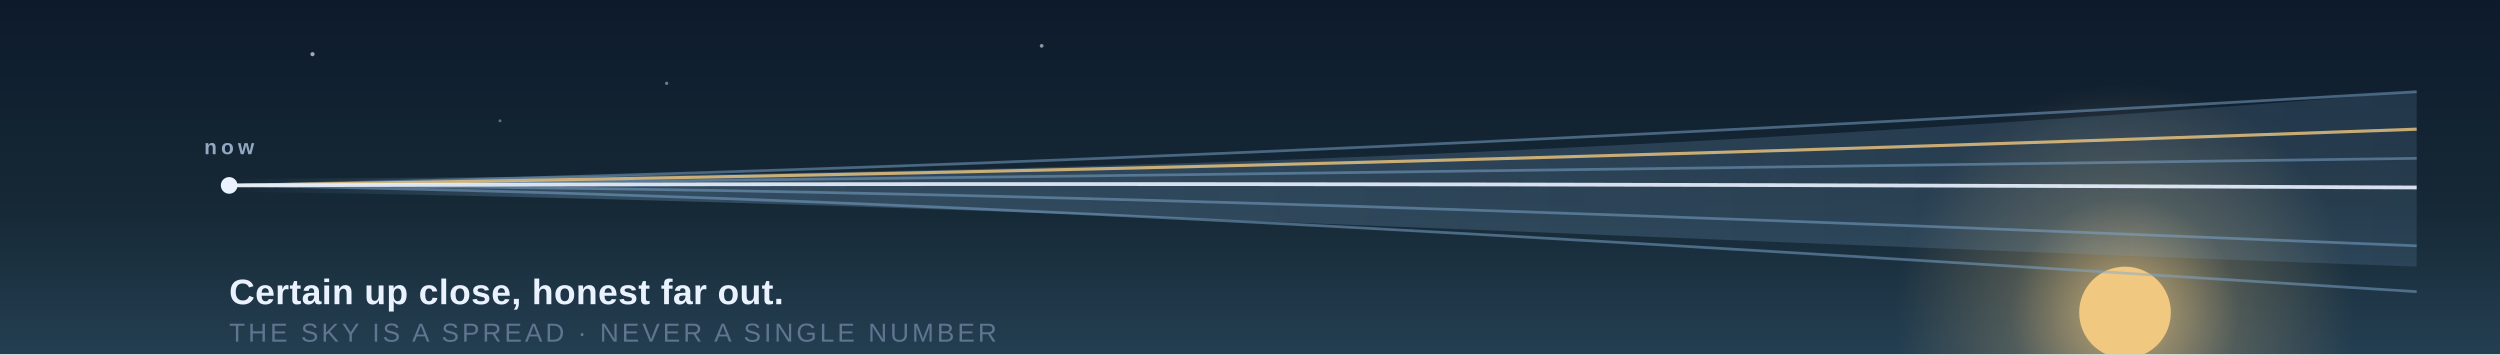
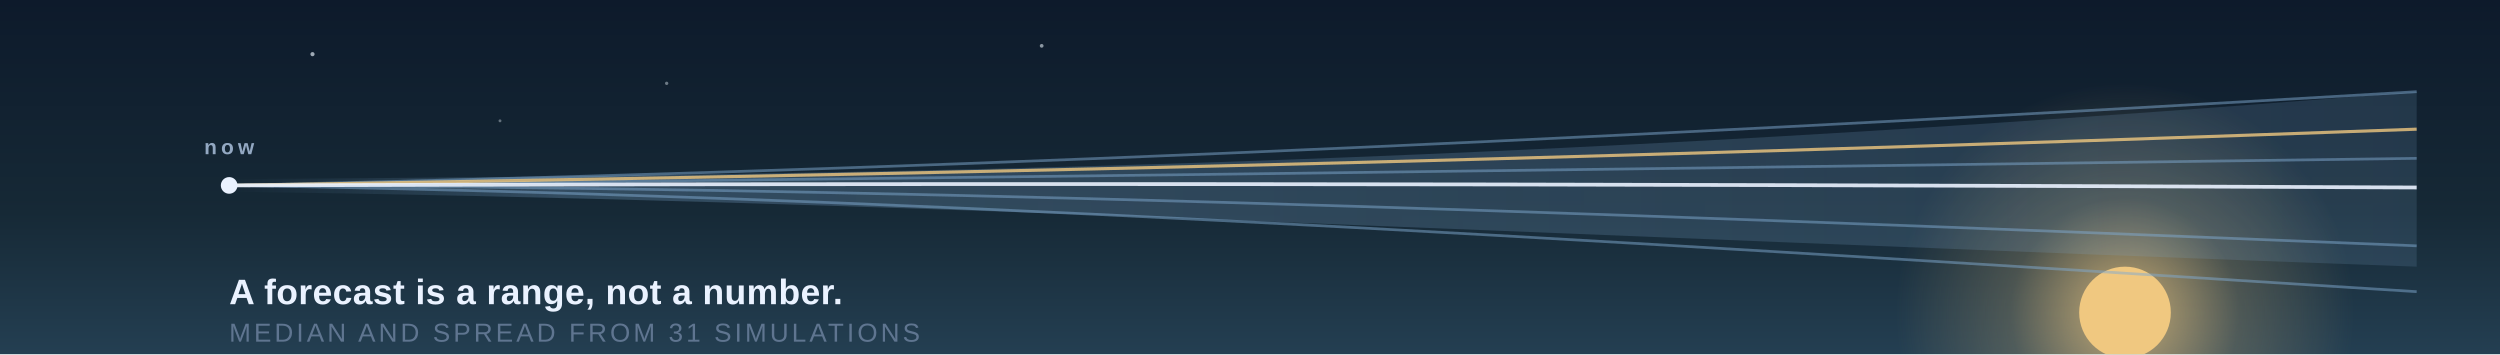
- <svg xmlns="http://www.w3.org/2000/svg" viewBox="0 0 1200 170" width="1200" height="170" role="img" aria-label="certain up close, honest far out — the sky is a spread, never a single number" font-family="'Helvetica Neue',Arial,sans-serif">
+ <svg xmlns="http://www.w3.org/2000/svg" viewBox="0 0 1200 170" width="1200" height="170" role="img" aria-label="a forecast is a range, not a number — median and spread from 31 simulations" font-family="'Helvetica Neue',Arial,sans-serif">
  <defs>
    <linearGradient id="skyF" x1="0" y1="0" x2="0" y2="1">
      <stop offset="0" stop-color="#0d1a2b" />
      <stop offset="0.6" stop-color="#162936" />
      <stop offset="1" stop-color="#243f52" />
    </linearGradient>
    <radialGradient id="glowF" cx="50%" cy="50%" r="50%">
      <stop offset="0" stop-color="#f0c880" stop-opacity="0.8" />
      <stop offset="0.5" stop-color="#f0c880" stop-opacity="0.22" />
      <stop offset="1" stop-color="#f0c880" stop-opacity="0" />
    </radialGradient>
    <linearGradient id="bandF" x1="0" y1="0" x2="1" y2="0">
      <stop offset="0" stop-color="#7fa9d0" stop-opacity="0" />
      <stop offset="0.15" stop-color="#7fa9d0" stop-opacity="0.28" />
      <stop offset="1" stop-color="#7fa9d0" stop-opacity="0.16" />
    </linearGradient>
    <clipPath id="frameF">
      <rect width="1200" height="170" />
    </clipPath>
  </defs>
  <g clip-path="url(#frameF)">
    <rect width="1200" height="170" fill="url(#skyF)" />
    <g fill="#dce6ee">
      <circle cx="150" cy="26" r="1.0" opacity="0.7">
        <animate attributeName="opacity" values="0.7;0.2;0.7" dur="5s" repeatCount="indefinite" />
      </circle>
      <circle cx="320" cy="40" r="0.8" opacity="0.45" />
      <circle cx="500" cy="22" r="0.9" opacity="0.6">
        <animate attributeName="opacity" values="0.6;0.2;0.6" dur="6.4s" repeatCount="indefinite" />
      </circle>
      <circle cx="240" cy="58" r="0.7" opacity="0.4" />
    </g>
    <circle cx="1020" cy="150" r="110" fill="url(#glowF)" />
    <circle cx="1020" cy="150" r="22" fill="#f0c880" />
    <path d="M110 86 C420 84 720 80 1160 44 L1160 128 C720 112 420 96 110 92 Z" fill="url(#bandF)" />
    <g stroke="#7fa9d0" stroke-width="1.3" fill="none" opacity="0.5">
      <path d="M110 89 C420 82 720 70 1160 44" />
      <path d="M110 89 C420 86 720 82 1160 76" />
      <path d="M110 89 C420 90 720 100 1160 118" />
      <path d="M110 89 C420 94 720 112 1160 140" />
    </g>
    <g stroke="#f0c880" stroke-width="1.5" fill="none" opacity="0.8">
      <path d="M110 89 C420 84 720 78 1160 62" />
    </g>
    <path d="M110 89 C420 88 720 88 1160 90" stroke="#eaf2ff" stroke-width="1.8" fill="none" opacity="0.9" />
    <circle cx="110" cy="89" r="4" fill="#eaf2ff" />
    <text x="110" y="74" text-anchor="middle" fill="#93a8c2" font-size="10" font-weight="600" letter-spacing="2" style="text-transform:uppercase">now</text>
-     <text x="110" y="146" fill="#eaf2ff" font-size="17" font-weight="600" letter-spacing="0.2">Certain up close, honest far out.</text>
-     <text x="110" y="164" fill="#5f7590" font-size="12.5" font-weight="500" letter-spacing="1.5">THE SKY IS A SPREAD · NEVER A SINGLE NUMBER</text>
+     <text x="110" y="146" fill="#eaf2ff" font-size="17" font-weight="600" letter-spacing="0.2">A forecast is a range, not a number.</text>
+     <text x="110" y="164" fill="#5f7590" font-size="12.5" font-weight="500" letter-spacing="1.5">MEDIAN AND SPREAD FROM 31 SIMULATIONS</text>
  </g>
</svg>
